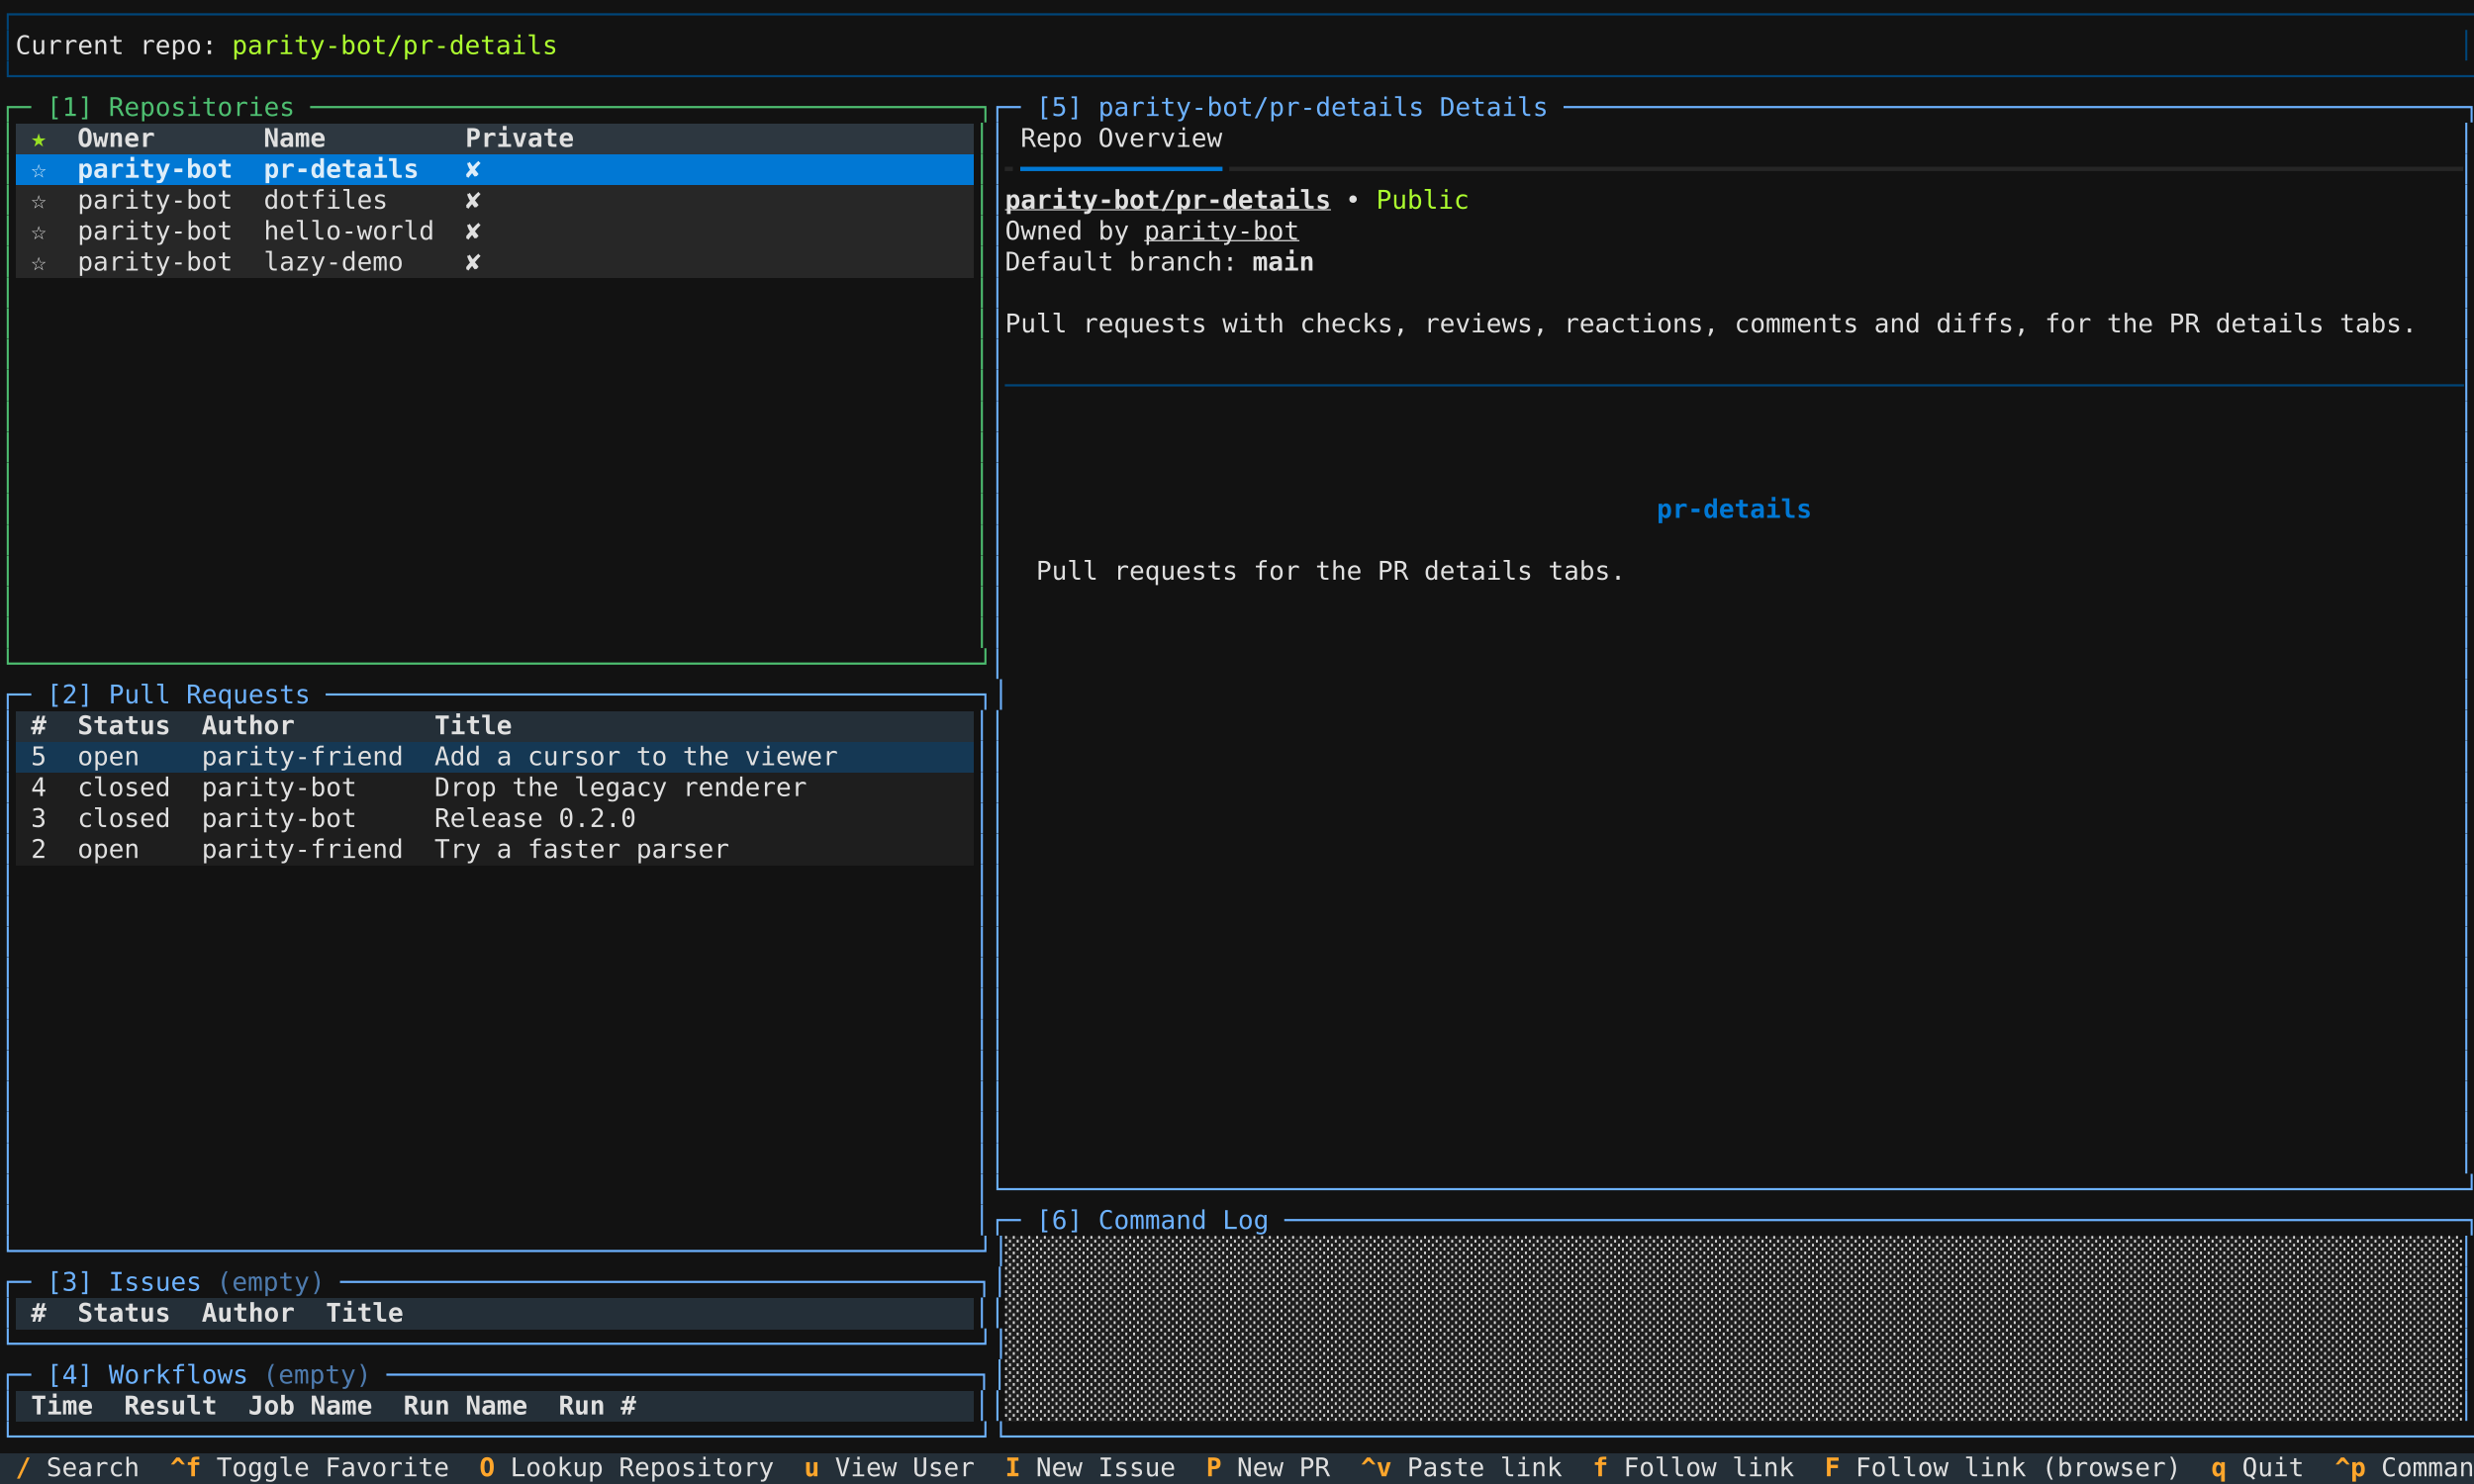
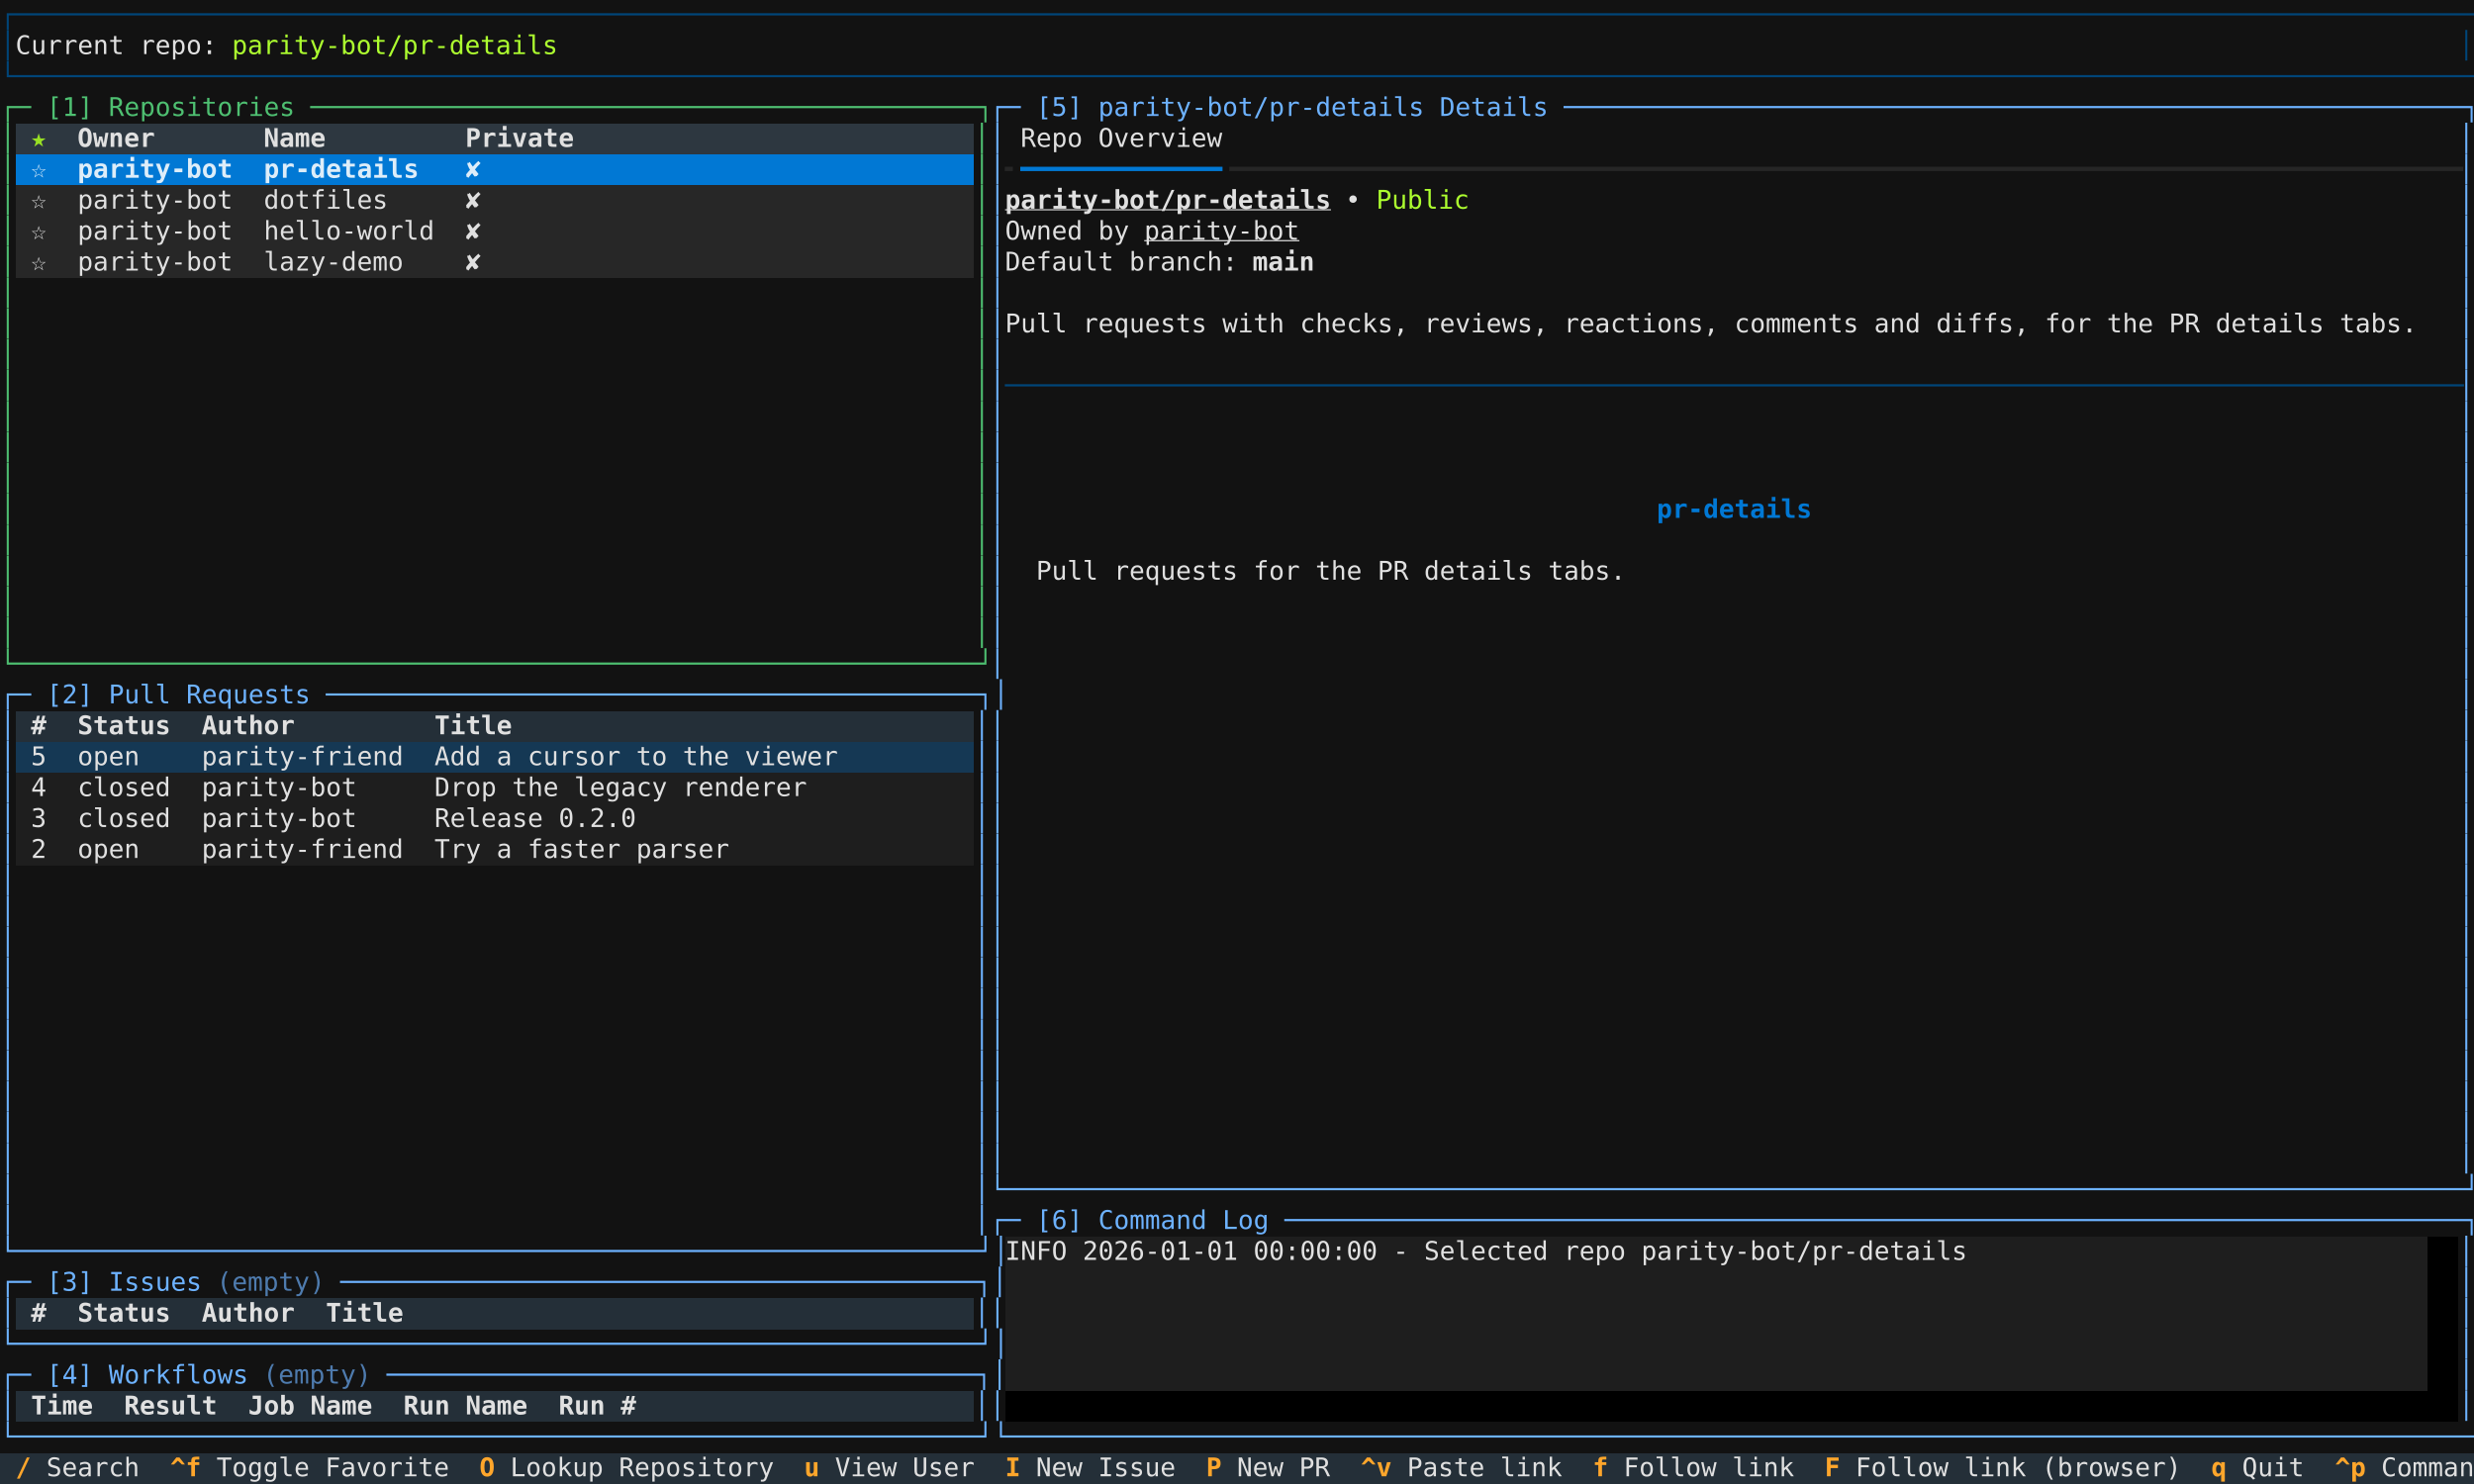
<svg xmlns="http://www.w3.org/2000/svg" width="1600" height="960" viewBox="0 0 1600 960" xml:space="preserve">
  <style>
text { font-family: ui-monospace, SFMono-Regular, Menlo, Consolas, 'DejaVu Sans Mono', 'Liberation Mono', 'Noto Sans Mono', monospace; font-size: 16.67px; white-space: pre; }
.s0 { fill: #004578; }
.s1 { fill: #e0e0e0; }
.s2 { fill: #adff2f; }
.s3 { fill: #4ebf71; }
.s4 { fill: #6db2ff; }
.s5 { fill: #98e024; font-weight: bold; }
.s6 { fill: #e0e0e0; font-weight: bold; }
.s7 { fill: #ddedf9; font-weight: bold; }
.s8 { fill: #262626; }
.s9 { fill: #0178d4; }
.s10 { fill: #e0e0e0; font-weight: bold; text-decoration: underline; }
.s11 { fill: #e0e0e0; text-decoration: underline; }
.s12 { fill: #0178d4; font-weight: bold; }
- .s13 { fill: #d4d4d4; }
+ .s13 { fill: #e1e1e1; }
.s14 { fill: #4e7bae; }
.s15 { fill: #ffa62b; font-weight: bold; }
</style>
  <rect width="1600" height="960" fill="#1e1e1e" />
  <g shape-rendering="crispEdges">
    <rect x="0" y="0" width="1600" height="20" fill="#121212" />
    <rect x="0" y="20" width="1600" height="20" fill="#121212" />
    <rect x="0" y="40" width="1600" height="20" fill="#121212" />
    <rect x="0" y="60" width="1600" height="20" fill="#121212" />
    <rect x="0" y="80" width="10" height="20" fill="#121212" />
    <rect x="10" y="80" width="620" height="20" fill="#2d3740" />
    <rect x="630" y="80" width="970" height="20" fill="#121212" />
    <rect x="0" y="100" width="10" height="20" fill="#121212" />
    <rect x="10" y="100" width="620" height="20" fill="#0178d4" />
    <rect x="630" y="100" width="970" height="20" fill="#121212" />
    <rect x="0" y="120" width="10" height="20" fill="#121212" />
    <rect x="10" y="120" width="620" height="20" fill="#272727" />
    <rect x="630" y="120" width="970" height="20" fill="#121212" />
    <rect x="0" y="140" width="10" height="20" fill="#121212" />
    <rect x="10" y="140" width="620" height="20" fill="#272727" />
    <rect x="630" y="140" width="970" height="20" fill="#121212" />
    <rect x="0" y="160" width="10" height="20" fill="#121212" />
    <rect x="10" y="160" width="620" height="20" fill="#272727" />
    <rect x="630" y="160" width="970" height="20" fill="#121212" />
    <rect x="0" y="180" width="1600" height="20" fill="#121212" />
    <rect x="0" y="200" width="1600" height="20" fill="#121212" />
    <rect x="0" y="220" width="1600" height="20" fill="#121212" />
    <rect x="0" y="240" width="1600" height="20" fill="#121212" />
    <rect x="0" y="260" width="1600" height="20" fill="#121212" />
    <rect x="0" y="280" width="1600" height="20" fill="#121212" />
    <rect x="0" y="300" width="1600" height="20" fill="#121212" />
    <rect x="0" y="320" width="1600" height="20" fill="#121212" />
    <rect x="0" y="340" width="1600" height="20" fill="#121212" />
    <rect x="0" y="360" width="1600" height="20" fill="#121212" />
    <rect x="0" y="380" width="1600" height="20" fill="#121212" />
    <rect x="0" y="400" width="1600" height="20" fill="#121212" />
    <rect x="0" y="420" width="1600" height="20" fill="#121212" />
    <rect x="0" y="440" width="1600" height="20" fill="#121212" />
    <rect x="0" y="460" width="10" height="20" fill="#121212" />
    <rect x="10" y="460" width="620" height="20" fill="#242f38" />
    <rect x="630" y="460" width="970" height="20" fill="#121212" />
    <rect x="0" y="480" width="10" height="20" fill="#121212" />
    <rect x="10" y="480" width="620" height="20" fill="#153854" />
    <rect x="630" y="480" width="970" height="20" fill="#121212" />
    <rect x="0" y="500" width="10" height="20" fill="#121212" />
    <rect x="630" y="500" width="970" height="20" fill="#121212" />
    <rect x="0" y="520" width="10" height="20" fill="#121212" />
    <rect x="630" y="520" width="970" height="20" fill="#121212" />
    <rect x="0" y="540" width="10" height="20" fill="#121212" />
    <rect x="630" y="540" width="970" height="20" fill="#121212" />
    <rect x="0" y="560" width="1600" height="20" fill="#121212" />
    <rect x="0" y="580" width="1600" height="20" fill="#121212" />
    <rect x="0" y="600" width="1600" height="20" fill="#121212" />
    <rect x="0" y="620" width="1600" height="20" fill="#121212" />
    <rect x="0" y="640" width="1600" height="20" fill="#121212" />
    <rect x="0" y="660" width="1600" height="20" fill="#121212" />
    <rect x="0" y="680" width="1600" height="20" fill="#121212" />
    <rect x="0" y="700" width="1600" height="20" fill="#121212" />
    <rect x="0" y="720" width="1600" height="20" fill="#121212" />
    <rect x="0" y="740" width="1600" height="20" fill="#121212" />
    <rect x="0" y="760" width="1600" height="20" fill="#121212" />
    <rect x="0" y="780" width="1600" height="20" fill="#121212" />
    <rect x="0" y="800" width="650" height="20" fill="#121212" />
+     <rect x="1570" y="800" width="20" height="20" fill="#000000" />
    <rect x="1590" y="800" width="10" height="20" fill="#121212" />
    <rect x="0" y="820" width="650" height="20" fill="#121212" />
+     <rect x="1570" y="820" width="20" height="20" fill="#000000" />
    <rect x="1590" y="820" width="10" height="20" fill="#121212" />
    <rect x="0" y="840" width="10" height="20" fill="#121212" />
    <rect x="10" y="840" width="620" height="20" fill="#242f38" />
    <rect x="630" y="840" width="20" height="20" fill="#121212" />
+     <rect x="1570" y="840" width="20" height="20" fill="#000000" />
    <rect x="1590" y="840" width="10" height="20" fill="#121212" />
    <rect x="0" y="860" width="650" height="20" fill="#121212" />
+     <rect x="1570" y="860" width="20" height="20" fill="#000000" />
    <rect x="1590" y="860" width="10" height="20" fill="#121212" />
    <rect x="0" y="880" width="650" height="20" fill="#121212" />
+     <rect x="1570" y="880" width="20" height="20" fill="#000000" />
    <rect x="1590" y="880" width="10" height="20" fill="#121212" />
    <rect x="0" y="900" width="10" height="20" fill="#121212" />
    <rect x="10" y="900" width="620" height="20" fill="#242f38" />
    <rect x="630" y="900" width="20" height="20" fill="#121212" />
+     <rect x="650" y="900" width="940" height="20" fill="#000000" />
    <rect x="1590" y="900" width="10" height="20" fill="#121212" />
    <rect x="0" y="920" width="1600" height="20" fill="#121212" />
    <rect x="0" y="940" width="1600" height="20" fill="#242f38" />
  </g>
  <text class="s0" x="0" y="15" textLength="1600" lengthAdjust="spacingAndGlyphs">┌──────────────────────────────────────────────────────────────────────────────────────────────────────────────────────────────────────────────────────────────┐</text>
  <text class="s0" x="0" y="35" textLength="10" lengthAdjust="spacingAndGlyphs">│</text>
  <text class="s1" x="10" y="35" textLength="140" lengthAdjust="spacingAndGlyphs">Current repo: </text>
  <text class="s2" x="150" y="35" textLength="210" lengthAdjust="spacingAndGlyphs">parity-bot/pr-details</text>
  <text class="s0" x="1590" y="35" textLength="10" lengthAdjust="spacingAndGlyphs">│</text>
  <text class="s0" x="0" y="55" textLength="1600" lengthAdjust="spacingAndGlyphs">└──────────────────────────────────────────────────────────────────────────────────────────────────────────────────────────────────────────────────────────────┘</text>
  <text class="s3" x="0" y="75" textLength="640" lengthAdjust="spacingAndGlyphs">┌─ [1] Repositories ───────────────────────────────────────────┐</text>
  <text class="s4" x="640" y="75" textLength="960" lengthAdjust="spacingAndGlyphs">┌─ [5] parity-bot/pr-details Details ──────────────────────────────────────────────────────────┐</text>
  <text class="s3" x="0" y="95" textLength="10" lengthAdjust="spacingAndGlyphs">│</text>
  <text class="s5" x="20" y="95" textLength="10" lengthAdjust="spacingAndGlyphs">★</text>
  <text class="s6" x="30" y="95" textLength="600" lengthAdjust="spacingAndGlyphs">  Owner       Name         Private                          </text>
  <text class="s3" x="630" y="95" textLength="10" lengthAdjust="spacingAndGlyphs">│</text>
  <text class="s4" x="640" y="95" textLength="10" lengthAdjust="spacingAndGlyphs">│</text>
  <text class="s1" x="650" y="95" textLength="940" lengthAdjust="spacingAndGlyphs"> Repo Overview                                                                                </text>
  <text class="s4" x="1590" y="95" textLength="10" lengthAdjust="spacingAndGlyphs">│</text>
  <text class="s3" x="0" y="115" textLength="10" lengthAdjust="spacingAndGlyphs">│</text>
  <text class="s7" x="10" y="115" textLength="620" lengthAdjust="spacingAndGlyphs"> ☆  parity-bot  pr-details   ✘                                </text>
  <text class="s3" x="630" y="115" textLength="10" lengthAdjust="spacingAndGlyphs">│</text>
  <text class="s4" x="640" y="115" textLength="10" lengthAdjust="spacingAndGlyphs">│</text>
  <text class="s8" x="650" y="115" textLength="10" lengthAdjust="spacingAndGlyphs">╸</text>
  <text class="s9" x="660" y="115" textLength="130" lengthAdjust="spacingAndGlyphs">━━━━━━━━━━━━━</text>
  <text class="s8" x="790" y="115" textLength="800" lengthAdjust="spacingAndGlyphs">╺━━━━━━━━━━━━━━━━━━━━━━━━━━━━━━━━━━━━━━━━━━━━━━━━━━━━━━━━━━━━━━━━━━━━━━━━━━━━━━━</text>
  <text class="s4" x="1590" y="115" textLength="10" lengthAdjust="spacingAndGlyphs">│</text>
  <text class="s3" x="0" y="135" textLength="10" lengthAdjust="spacingAndGlyphs">│</text>
  <text class="s1" x="10" y="135" textLength="620" lengthAdjust="spacingAndGlyphs"> ☆  parity-bot  dotfiles     ✘                                </text>
  <text class="s3" x="630" y="135" textLength="10" lengthAdjust="spacingAndGlyphs">│</text>
  <text class="s4" x="640" y="135" textLength="10" lengthAdjust="spacingAndGlyphs">│</text>
  <text class="s10" x="650" y="135" textLength="210" lengthAdjust="spacingAndGlyphs">parity-bot/pr-details</text>
  <text class="s1" x="860" y="135" textLength="30" lengthAdjust="spacingAndGlyphs"> • </text>
  <text class="s2" x="890" y="135" textLength="60" lengthAdjust="spacingAndGlyphs">Public</text>
  <text class="s4" x="1590" y="135" textLength="10" lengthAdjust="spacingAndGlyphs">│</text>
  <text class="s3" x="0" y="155" textLength="10" lengthAdjust="spacingAndGlyphs">│</text>
  <text class="s1" x="10" y="155" textLength="620" lengthAdjust="spacingAndGlyphs"> ☆  parity-bot  hello-world  ✘                                </text>
  <text class="s3" x="630" y="155" textLength="10" lengthAdjust="spacingAndGlyphs">│</text>
  <text class="s4" x="640" y="155" textLength="10" lengthAdjust="spacingAndGlyphs">│</text>
  <text class="s1" x="650" y="155" textLength="90" lengthAdjust="spacingAndGlyphs">Owned by </text>
  <text class="s11" x="740" y="155" textLength="100" lengthAdjust="spacingAndGlyphs">parity-bot</text>
  <text class="s4" x="1590" y="155" textLength="10" lengthAdjust="spacingAndGlyphs">│</text>
  <text class="s3" x="0" y="175" textLength="10" lengthAdjust="spacingAndGlyphs">│</text>
  <text class="s1" x="10" y="175" textLength="620" lengthAdjust="spacingAndGlyphs"> ☆  parity-bot  lazy-demo    ✘                                </text>
  <text class="s3" x="630" y="175" textLength="10" lengthAdjust="spacingAndGlyphs">│</text>
  <text class="s4" x="640" y="175" textLength="10" lengthAdjust="spacingAndGlyphs">│</text>
  <text class="s1" x="650" y="175" textLength="160" lengthAdjust="spacingAndGlyphs">Default branch: </text>
  <text class="s6" x="810" y="175" textLength="40" lengthAdjust="spacingAndGlyphs">main</text>
  <text class="s4" x="1590" y="175" textLength="10" lengthAdjust="spacingAndGlyphs">│</text>
  <text class="s3" x="0" y="195" textLength="10" lengthAdjust="spacingAndGlyphs">│</text>
  <text class="s3" x="630" y="195" textLength="10" lengthAdjust="spacingAndGlyphs">│</text>
  <text class="s4" x="640" y="195" textLength="10" lengthAdjust="spacingAndGlyphs">│</text>
  <text class="s4" x="1590" y="195" textLength="10" lengthAdjust="spacingAndGlyphs">│</text>
  <text class="s3" x="0" y="215" textLength="10" lengthAdjust="spacingAndGlyphs">│</text>
  <text class="s3" x="630" y="215" textLength="10" lengthAdjust="spacingAndGlyphs">│</text>
  <text class="s4" x="640" y="215" textLength="10" lengthAdjust="spacingAndGlyphs">│</text>
  <text class="s1" x="650" y="215" textLength="940" lengthAdjust="spacingAndGlyphs">Pull requests with checks, reviews, reactions, comments and diffs, for the PR details tabs.   </text>
  <text class="s4" x="1590" y="215" textLength="10" lengthAdjust="spacingAndGlyphs">│</text>
  <text class="s3" x="0" y="235" textLength="10" lengthAdjust="spacingAndGlyphs">│</text>
  <text class="s3" x="630" y="235" textLength="10" lengthAdjust="spacingAndGlyphs">│</text>
  <text class="s4" x="640" y="235" textLength="10" lengthAdjust="spacingAndGlyphs">│</text>
  <text class="s4" x="1590" y="235" textLength="10" lengthAdjust="spacingAndGlyphs">│</text>
  <text class="s3" x="0" y="255" textLength="10" lengthAdjust="spacingAndGlyphs">│</text>
  <text class="s3" x="630" y="255" textLength="10" lengthAdjust="spacingAndGlyphs">│</text>
  <text class="s4" x="640" y="255" textLength="10" lengthAdjust="spacingAndGlyphs">│</text>
  <text class="s0" x="650" y="255" textLength="940" lengthAdjust="spacingAndGlyphs">──────────────────────────────────────────────────────────────────────────────────────────────</text>
  <text class="s4" x="1590" y="255" textLength="10" lengthAdjust="spacingAndGlyphs">│</text>
  <text class="s3" x="0" y="275" textLength="10" lengthAdjust="spacingAndGlyphs">│</text>
  <text class="s3" x="630" y="275" textLength="10" lengthAdjust="spacingAndGlyphs">│</text>
  <text class="s4" x="640" y="275" textLength="10" lengthAdjust="spacingAndGlyphs">│</text>
  <text class="s4" x="1590" y="275" textLength="10" lengthAdjust="spacingAndGlyphs">│</text>
  <text class="s3" x="0" y="295" textLength="10" lengthAdjust="spacingAndGlyphs">│</text>
  <text class="s3" x="630" y="295" textLength="10" lengthAdjust="spacingAndGlyphs">│</text>
  <text class="s4" x="640" y="295" textLength="10" lengthAdjust="spacingAndGlyphs">│</text>
  <text class="s4" x="1590" y="295" textLength="10" lengthAdjust="spacingAndGlyphs">│</text>
  <text class="s3" x="0" y="315" textLength="10" lengthAdjust="spacingAndGlyphs">│</text>
  <text class="s3" x="630" y="315" textLength="10" lengthAdjust="spacingAndGlyphs">│</text>
  <text class="s4" x="640" y="315" textLength="10" lengthAdjust="spacingAndGlyphs">│</text>
  <text class="s4" x="1590" y="315" textLength="10" lengthAdjust="spacingAndGlyphs">│</text>
  <text class="s3" x="0" y="335" textLength="10" lengthAdjust="spacingAndGlyphs">│</text>
  <text class="s3" x="630" y="335" textLength="10" lengthAdjust="spacingAndGlyphs">│</text>
  <text class="s4" x="640" y="335" textLength="10" lengthAdjust="spacingAndGlyphs">│</text>
  <text class="s12" x="670" y="335" textLength="900" lengthAdjust="spacingAndGlyphs">                                        pr-details                                        </text>
  <text class="s4" x="1590" y="335" textLength="10" lengthAdjust="spacingAndGlyphs">│</text>
  <text class="s3" x="0" y="355" textLength="10" lengthAdjust="spacingAndGlyphs">│</text>
  <text class="s3" x="630" y="355" textLength="10" lengthAdjust="spacingAndGlyphs">│</text>
  <text class="s4" x="640" y="355" textLength="10" lengthAdjust="spacingAndGlyphs">│</text>
  <text class="s4" x="1590" y="355" textLength="10" lengthAdjust="spacingAndGlyphs">│</text>
  <text class="s3" x="0" y="375" textLength="10" lengthAdjust="spacingAndGlyphs">│</text>
  <text class="s3" x="630" y="375" textLength="10" lengthAdjust="spacingAndGlyphs">│</text>
  <text class="s4" x="640" y="375" textLength="10" lengthAdjust="spacingAndGlyphs">│</text>
  <text class="s1" x="650" y="375" textLength="940" lengthAdjust="spacingAndGlyphs">  Pull requests for the PR details tabs.                                                      </text>
  <text class="s4" x="1590" y="375" textLength="10" lengthAdjust="spacingAndGlyphs">│</text>
  <text class="s3" x="0" y="395" textLength="10" lengthAdjust="spacingAndGlyphs">│</text>
  <text class="s3" x="630" y="395" textLength="10" lengthAdjust="spacingAndGlyphs">│</text>
  <text class="s4" x="640" y="395" textLength="10" lengthAdjust="spacingAndGlyphs">│</text>
  <text class="s4" x="1590" y="395" textLength="10" lengthAdjust="spacingAndGlyphs">│</text>
  <text class="s3" x="0" y="415" textLength="10" lengthAdjust="spacingAndGlyphs">│</text>
  <text class="s3" x="630" y="415" textLength="10" lengthAdjust="spacingAndGlyphs">│</text>
  <text class="s4" x="640" y="415" textLength="10" lengthAdjust="spacingAndGlyphs">│</text>
  <text class="s4" x="1590" y="415" textLength="10" lengthAdjust="spacingAndGlyphs">│</text>
  <text class="s3" x="0" y="435" textLength="640" lengthAdjust="spacingAndGlyphs">└──────────────────────────────────────────────────────────────┘</text>
  <text class="s4" x="640" y="435" textLength="10" lengthAdjust="spacingAndGlyphs">│</text>
  <text class="s4" x="1590" y="435" textLength="10" lengthAdjust="spacingAndGlyphs">│</text>
  <text class="s4" x="0" y="455" textLength="650" lengthAdjust="spacingAndGlyphs">┌─ [2] Pull Requests ──────────────────────────────────────────┐│</text>
  <text class="s4" x="1590" y="455" textLength="10" lengthAdjust="spacingAndGlyphs">│</text>
  <text class="s4" x="0" y="475" textLength="10" lengthAdjust="spacingAndGlyphs">│</text>
  <text class="s6" x="10" y="475" textLength="620" lengthAdjust="spacingAndGlyphs"> #  Status  Author         Title                              </text>
  <text class="s4" x="630" y="475" textLength="20" lengthAdjust="spacingAndGlyphs">││</text>
  <text class="s4" x="1590" y="475" textLength="10" lengthAdjust="spacingAndGlyphs">│</text>
  <text class="s4" x="0" y="495" textLength="10" lengthAdjust="spacingAndGlyphs">│</text>
  <text class="s1" x="10" y="495" textLength="620" lengthAdjust="spacingAndGlyphs"> 5  open    parity-friend  Add a cursor to the viewer         </text>
  <text class="s4" x="630" y="495" textLength="20" lengthAdjust="spacingAndGlyphs">││</text>
  <text class="s4" x="1590" y="495" textLength="10" lengthAdjust="spacingAndGlyphs">│</text>
  <text class="s4" x="0" y="515" textLength="10" lengthAdjust="spacingAndGlyphs">│</text>
  <text class="s1" x="10" y="515" textLength="620" lengthAdjust="spacingAndGlyphs"> 4  closed  parity-bot     Drop the legacy renderer           </text>
  <text class="s4" x="630" y="515" textLength="20" lengthAdjust="spacingAndGlyphs">││</text>
  <text class="s4" x="1590" y="515" textLength="10" lengthAdjust="spacingAndGlyphs">│</text>
  <text class="s4" x="0" y="535" textLength="10" lengthAdjust="spacingAndGlyphs">│</text>
  <text class="s1" x="10" y="535" textLength="620" lengthAdjust="spacingAndGlyphs"> 3  closed  parity-bot     Release 0.2.0                      </text>
  <text class="s4" x="630" y="535" textLength="20" lengthAdjust="spacingAndGlyphs">││</text>
  <text class="s4" x="1590" y="535" textLength="10" lengthAdjust="spacingAndGlyphs">│</text>
  <text class="s4" x="0" y="555" textLength="10" lengthAdjust="spacingAndGlyphs">│</text>
  <text class="s1" x="10" y="555" textLength="620" lengthAdjust="spacingAndGlyphs"> 2  open    parity-friend  Try a faster parser                </text>
  <text class="s4" x="630" y="555" textLength="20" lengthAdjust="spacingAndGlyphs">││</text>
  <text class="s4" x="1590" y="555" textLength="10" lengthAdjust="spacingAndGlyphs">│</text>
  <text class="s4" x="0" y="575" textLength="10" lengthAdjust="spacingAndGlyphs">│</text>
  <text class="s4" x="630" y="575" textLength="20" lengthAdjust="spacingAndGlyphs">││</text>
  <text class="s4" x="1590" y="575" textLength="10" lengthAdjust="spacingAndGlyphs">│</text>
  <text class="s4" x="0" y="595" textLength="10" lengthAdjust="spacingAndGlyphs">│</text>
  <text class="s4" x="630" y="595" textLength="20" lengthAdjust="spacingAndGlyphs">││</text>
  <text class="s4" x="1590" y="595" textLength="10" lengthAdjust="spacingAndGlyphs">│</text>
  <text class="s4" x="0" y="615" textLength="10" lengthAdjust="spacingAndGlyphs">│</text>
  <text class="s4" x="630" y="615" textLength="20" lengthAdjust="spacingAndGlyphs">││</text>
  <text class="s4" x="1590" y="615" textLength="10" lengthAdjust="spacingAndGlyphs">│</text>
  <text class="s4" x="0" y="635" textLength="10" lengthAdjust="spacingAndGlyphs">│</text>
  <text class="s4" x="630" y="635" textLength="20" lengthAdjust="spacingAndGlyphs">││</text>
  <text class="s4" x="1590" y="635" textLength="10" lengthAdjust="spacingAndGlyphs">│</text>
  <text class="s4" x="0" y="655" textLength="10" lengthAdjust="spacingAndGlyphs">│</text>
  <text class="s4" x="630" y="655" textLength="20" lengthAdjust="spacingAndGlyphs">││</text>
  <text class="s4" x="1590" y="655" textLength="10" lengthAdjust="spacingAndGlyphs">│</text>
  <text class="s4" x="0" y="675" textLength="10" lengthAdjust="spacingAndGlyphs">│</text>
  <text class="s4" x="630" y="675" textLength="20" lengthAdjust="spacingAndGlyphs">││</text>
  <text class="s4" x="1590" y="675" textLength="10" lengthAdjust="spacingAndGlyphs">│</text>
  <text class="s4" x="0" y="695" textLength="10" lengthAdjust="spacingAndGlyphs">│</text>
  <text class="s4" x="630" y="695" textLength="20" lengthAdjust="spacingAndGlyphs">││</text>
  <text class="s4" x="1590" y="695" textLength="10" lengthAdjust="spacingAndGlyphs">│</text>
  <text class="s4" x="0" y="715" textLength="10" lengthAdjust="spacingAndGlyphs">│</text>
  <text class="s4" x="630" y="715" textLength="20" lengthAdjust="spacingAndGlyphs">││</text>
  <text class="s4" x="1590" y="715" textLength="10" lengthAdjust="spacingAndGlyphs">│</text>
  <text class="s4" x="0" y="735" textLength="10" lengthAdjust="spacingAndGlyphs">│</text>
  <text class="s4" x="630" y="735" textLength="20" lengthAdjust="spacingAndGlyphs">││</text>
  <text class="s4" x="1590" y="735" textLength="10" lengthAdjust="spacingAndGlyphs">│</text>
  <text class="s4" x="0" y="755" textLength="10" lengthAdjust="spacingAndGlyphs">│</text>
  <text class="s4" x="630" y="755" textLength="20" lengthAdjust="spacingAndGlyphs">││</text>
  <text class="s4" x="1590" y="755" textLength="10" lengthAdjust="spacingAndGlyphs">│</text>
  <text class="s4" x="0" y="775" textLength="10" lengthAdjust="spacingAndGlyphs">│</text>
  <text class="s4" x="630" y="775" textLength="970" lengthAdjust="spacingAndGlyphs">│└──────────────────────────────────────────────────────────────────────────────────────────────┘</text>
  <text class="s4" x="0" y="795" textLength="10" lengthAdjust="spacingAndGlyphs">│</text>
  <text class="s4" x="630" y="795" textLength="970" lengthAdjust="spacingAndGlyphs">│┌─ [6] Command Log ────────────────────────────────────────────────────────────────────────────┐</text>
  <text class="s4" x="0" y="815" textLength="650" lengthAdjust="spacingAndGlyphs">└──────────────────────────────────────────────────────────────┘│</text>
-   <text class="s13" x="650" y="815" textLength="940" lengthAdjust="spacingAndGlyphs">░░░░░░░░░░░░░░░░░░░░░░░░░░░░░░░░░░░░░░░░░░░░░░░░░░░░░░░░░░░░░░░░░░░░░░░░░░░░░░░░░░░░░░░░░░░░░░</text>
+   <text class="s13" x="650" y="815" textLength="940" lengthAdjust="spacingAndGlyphs">INFO 2026-01-01 00:00:00 - Selected repo parity-bot/pr-details                                </text>
  <text class="s4" x="1590" y="815" textLength="10" lengthAdjust="spacingAndGlyphs">│</text>
  <text class="s4" x="0" y="835" textLength="140" lengthAdjust="spacingAndGlyphs">┌─ [3] Issues </text>
  <text class="s14" x="140" y="835" textLength="70" lengthAdjust="spacingAndGlyphs">(empty)</text>
  <text class="s4" x="210" y="835" textLength="440" lengthAdjust="spacingAndGlyphs"> ─────────────────────────────────────────┐│</text>
-   <text class="s13" x="650" y="835" textLength="940" lengthAdjust="spacingAndGlyphs">░░░░░░░░░░░░░░░░░░░░░░░░░░░░░░░░░░░░░░░░░░░░░░░░░░░░░░░░░░░░░░░░░░░░░░░░░░░░░░░░░░░░░░░░░░░░░░</text>
  <text class="s4" x="1590" y="835" textLength="10" lengthAdjust="spacingAndGlyphs">│</text>
  <text class="s4" x="0" y="855" textLength="10" lengthAdjust="spacingAndGlyphs">│</text>
  <text class="s6" x="10" y="855" textLength="620" lengthAdjust="spacingAndGlyphs"> #  Status  Author  Title                                     </text>
  <text class="s4" x="630" y="855" textLength="20" lengthAdjust="spacingAndGlyphs">││</text>
-   <text class="s13" x="650" y="855" textLength="940" lengthAdjust="spacingAndGlyphs">░░░░░░░░░░░░░░░░░░░░░░░░░░░░░░░░░░░░░░░░░░░░░░░░░░░░░░░░░░░░░░░░░░░░░░░░░░░░░░░░░░░░░░░░░░░░░░</text>
  <text class="s4" x="1590" y="855" textLength="10" lengthAdjust="spacingAndGlyphs">│</text>
  <text class="s4" x="0" y="875" textLength="650" lengthAdjust="spacingAndGlyphs">└──────────────────────────────────────────────────────────────┘│</text>
-   <text class="s13" x="650" y="875" textLength="940" lengthAdjust="spacingAndGlyphs">░░░░░░░░░░░░░░░░░░░░░░░░░░░░░░░░░░░░░░░░░░░░░░░░░░░░░░░░░░░░░░░░░░░░░░░░░░░░░░░░░░░░░░░░░░░░░░</text>
  <text class="s4" x="1590" y="875" textLength="10" lengthAdjust="spacingAndGlyphs">│</text>
  <text class="s4" x="0" y="895" textLength="170" lengthAdjust="spacingAndGlyphs">┌─ [4] Workflows </text>
  <text class="s14" x="170" y="895" textLength="70" lengthAdjust="spacingAndGlyphs">(empty)</text>
  <text class="s4" x="240" y="895" textLength="410" lengthAdjust="spacingAndGlyphs"> ──────────────────────────────────────┐│</text>
-   <text class="s13" x="650" y="895" textLength="940" lengthAdjust="spacingAndGlyphs">░░░░░░░░░░░░░░░░░░░░░░░░░░░░░░░░░░░░░░░░░░░░░░░░░░░░░░░░░░░░░░░░░░░░░░░░░░░░░░░░░░░░░░░░░░░░░░</text>
  <text class="s4" x="1590" y="895" textLength="10" lengthAdjust="spacingAndGlyphs">│</text>
  <text class="s4" x="0" y="915" textLength="10" lengthAdjust="spacingAndGlyphs">│</text>
  <text class="s6" x="10" y="915" textLength="620" lengthAdjust="spacingAndGlyphs"> Time  Result  Job Name  Run Name  Run #                      </text>
  <text class="s4" x="630" y="915" textLength="20" lengthAdjust="spacingAndGlyphs">││</text>
-   <text class="s13" x="650" y="915" textLength="940" lengthAdjust="spacingAndGlyphs">░░░░░░░░░░░░░░░░░░░░░░░░░░░░░░░░░░░░░░░░░░░░░░░░░░░░░░░░░░░░░░░░░░░░░░░░░░░░░░░░░░░░░░░░░░░░░░</text>
  <text class="s4" x="1590" y="915" textLength="10" lengthAdjust="spacingAndGlyphs">│</text>
  <text class="s4" x="0" y="935" textLength="1600" lengthAdjust="spacingAndGlyphs">└──────────────────────────────────────────────────────────────┘└──────────────────────────────────────────────────────────────────────────────────────────────┘</text>
  <text class="s15" x="0" y="955" textLength="30" lengthAdjust="spacingAndGlyphs"> / </text>
  <text class="s1" x="30" y="955" textLength="70" lengthAdjust="spacingAndGlyphs">Search </text>
  <text class="s15" x="100" y="955" textLength="40" lengthAdjust="spacingAndGlyphs"> ^f </text>
  <text class="s1" x="140" y="955" textLength="160" lengthAdjust="spacingAndGlyphs">Toggle Favorite </text>
  <text class="s15" x="300" y="955" textLength="30" lengthAdjust="spacingAndGlyphs"> O </text>
  <text class="s1" x="330" y="955" textLength="180" lengthAdjust="spacingAndGlyphs">Lookup Repository </text>
  <text class="s15" x="510" y="955" textLength="30" lengthAdjust="spacingAndGlyphs"> u </text>
  <text class="s1" x="540" y="955" textLength="100" lengthAdjust="spacingAndGlyphs">View User </text>
  <text class="s15" x="640" y="955" textLength="30" lengthAdjust="spacingAndGlyphs"> I </text>
  <text class="s1" x="670" y="955" textLength="100" lengthAdjust="spacingAndGlyphs">New Issue </text>
  <text class="s15" x="770" y="955" textLength="30" lengthAdjust="spacingAndGlyphs"> P </text>
  <text class="s1" x="800" y="955" textLength="70" lengthAdjust="spacingAndGlyphs">New PR </text>
  <text class="s15" x="870" y="955" textLength="40" lengthAdjust="spacingAndGlyphs"> ^v </text>
  <text class="s1" x="910" y="955" textLength="110" lengthAdjust="spacingAndGlyphs">Paste link </text>
  <text class="s15" x="1020" y="955" textLength="30" lengthAdjust="spacingAndGlyphs"> f </text>
  <text class="s1" x="1050" y="955" textLength="120" lengthAdjust="spacingAndGlyphs">Follow link </text>
  <text class="s15" x="1170" y="955" textLength="30" lengthAdjust="spacingAndGlyphs"> F </text>
  <text class="s1" x="1200" y="955" textLength="220" lengthAdjust="spacingAndGlyphs">Follow link (browser) </text>
  <text class="s15" x="1420" y="955" textLength="30" lengthAdjust="spacingAndGlyphs"> q </text>
  <text class="s1" x="1450" y="955" textLength="50" lengthAdjust="spacingAndGlyphs">Quit </text>
  <text class="s15" x="1500" y="955" textLength="40" lengthAdjust="spacingAndGlyphs"> ^p </text>
  <text class="s1" x="1540" y="955" textLength="60" lengthAdjust="spacingAndGlyphs">Comman</text>
</svg>
